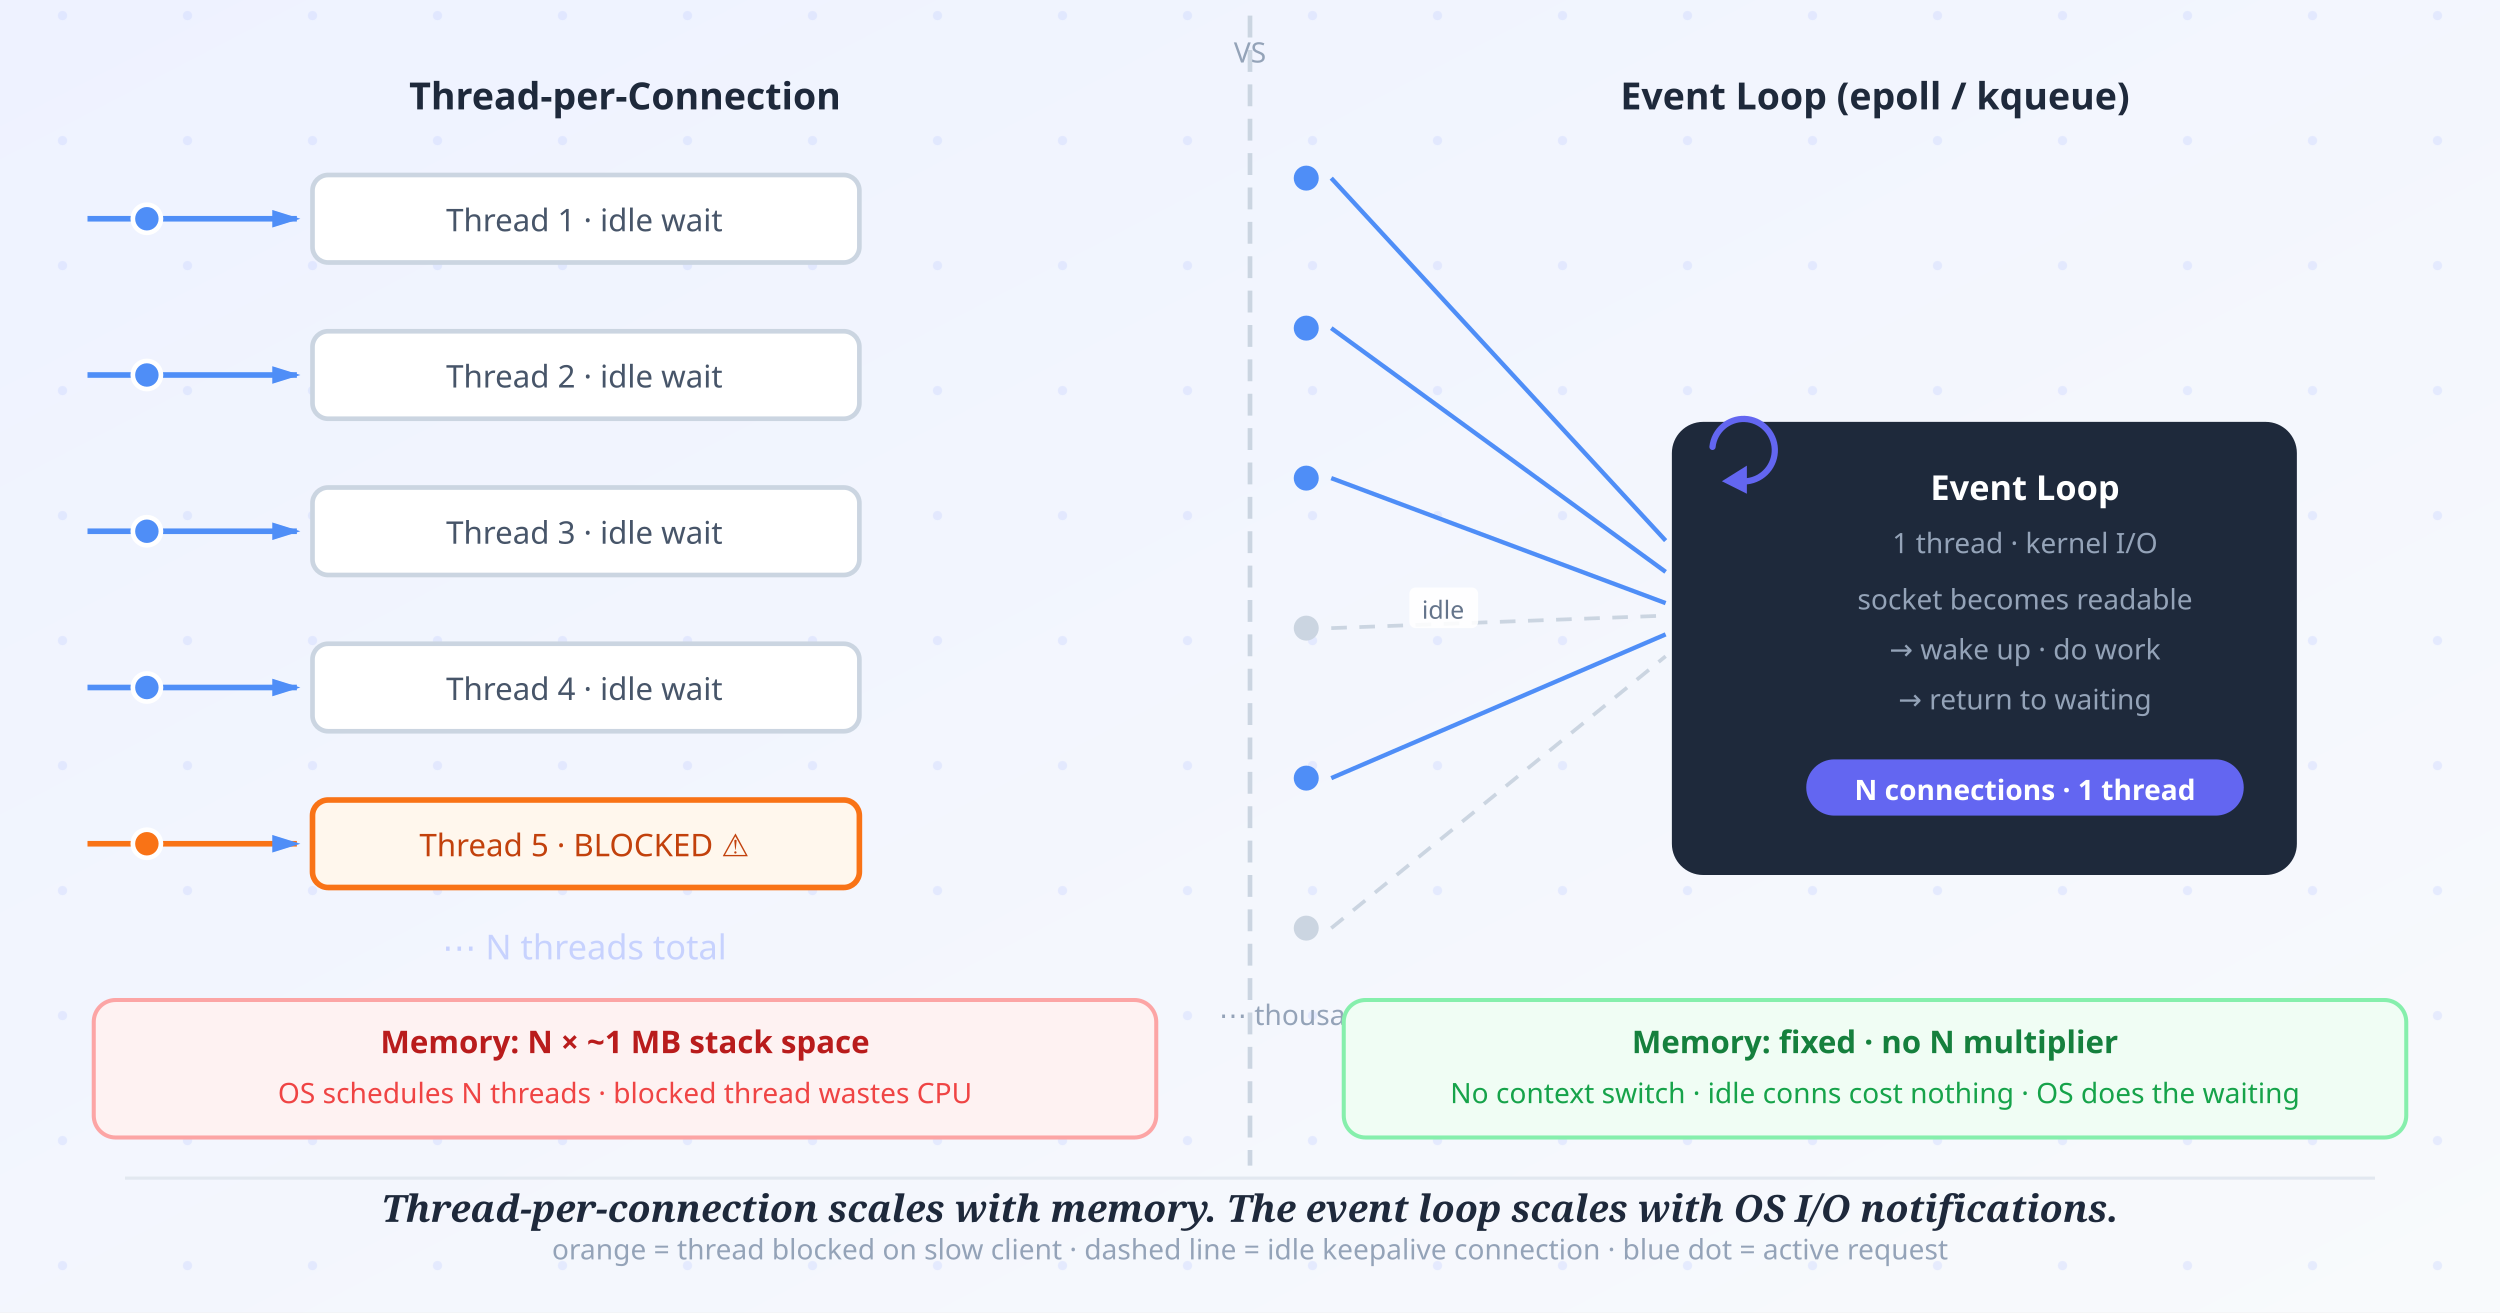
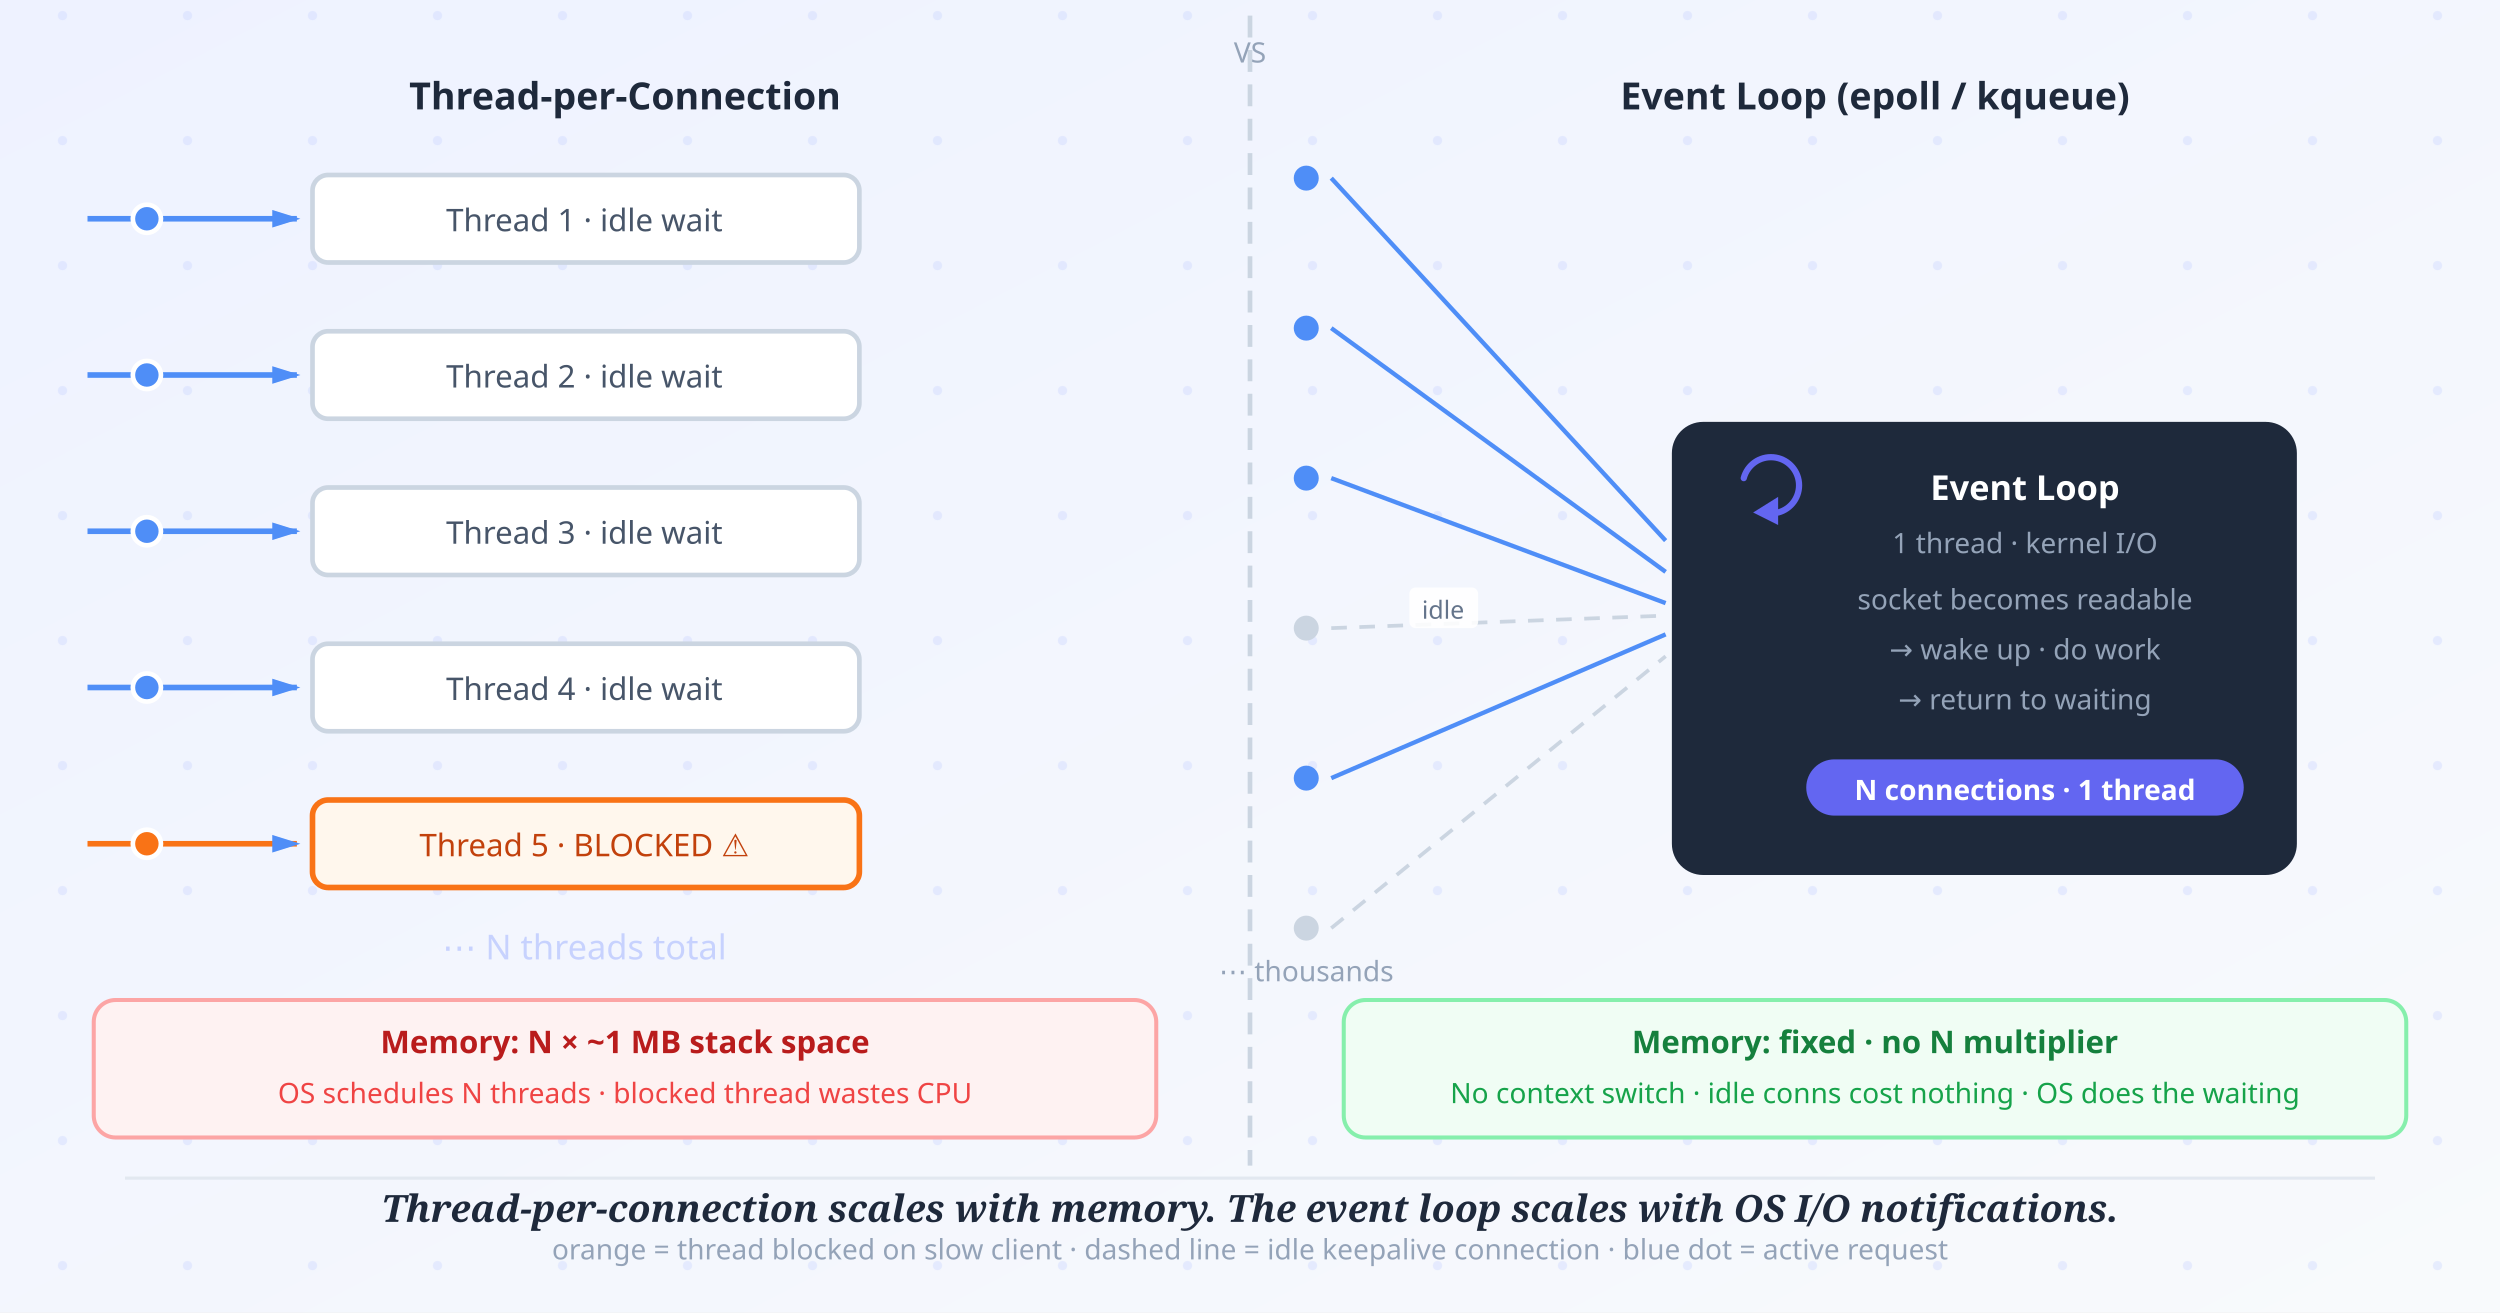
<svg xmlns="http://www.w3.org/2000/svg" viewBox="0 -25 800 420" width="800">
  <defs>
    <linearGradient id="bg" x1="0" y1="0" x2="1" y2="1">
      <stop offset="0%" stop-color="#eef2ff" />
      <stop offset="100%" stop-color="#f8fafc" />
    </linearGradient>
    <pattern id="dots" width="40" height="40" patternUnits="userSpaceOnUse">
      <circle cx="20" cy="20" r="1.5" fill="#c7d2fe" opacity="0.35" />
    </pattern>
    <marker id="arr" viewBox="0 0 8 5" refX="7" refY="2.5" markerWidth="5" markerHeight="5" orient="auto">
      <polygon points="0,0 8,2.5 0,5" fill="#4f8ef7" />
    </marker>
  </defs>
  <rect x="0" y="-25" width="800" height="420" fill="url(#bg)" />
  <rect x="0" y="-25" width="800" height="420" fill="url(#dots)" />
  <line x1="400" y1="-20" x2="400" y2="348" stroke="#cbd5e1" stroke-width="1.5" stroke-dasharray="7 4" />
  <text x="400" y="-5" font-family="system-ui,sans-serif" font-size="9" fill="#94a3b8" text-anchor="middle">VS</text>
  <text x="200" y="10" font-family="system-ui,sans-serif" font-size="12" font-weight="700" fill="#1e293b" text-anchor="middle">Thread-per-Connection</text>
  <line x1="28" y1="45" x2="95" y2="45" stroke="#4f8ef7" stroke-width="1.8" marker-end="url(#arr)" />
  <circle cx="47" cy="45" r="4.5" fill="#4f8ef7" stroke="white" stroke-width="1.5" />
  <rect x="100" y="31" width="175" height="28" rx="5" fill="white" stroke="#cbd5e1" stroke-width="1.5" />
  <text x="187" y="49" font-family="system-ui,sans-serif" font-size="10" fill="#475569" text-anchor="middle">Thread 1 · idle wait</text>
  <line x1="28" y1="95" x2="95" y2="95" stroke="#4f8ef7" stroke-width="1.8" marker-end="url(#arr)" />
  <circle cx="47" cy="95" r="4.5" fill="#4f8ef7" stroke="white" stroke-width="1.5" />
  <rect x="100" y="81" width="175" height="28" rx="5" fill="white" stroke="#cbd5e1" stroke-width="1.5" />
  <text x="187" y="99" font-family="system-ui,sans-serif" font-size="10" fill="#475569" text-anchor="middle">Thread 2 · idle wait</text>
  <line x1="28" y1="145" x2="95" y2="145" stroke="#4f8ef7" stroke-width="1.8" marker-end="url(#arr)" />
  <circle cx="47" cy="145" r="4.5" fill="#4f8ef7" stroke="white" stroke-width="1.5" />
  <rect x="100" y="131" width="175" height="28" rx="5" fill="white" stroke="#cbd5e1" stroke-width="1.5" />
  <text x="187" y="149" font-family="system-ui,sans-serif" font-size="10" fill="#475569" text-anchor="middle">Thread 3 · idle wait</text>
  <line x1="28" y1="195" x2="95" y2="195" stroke="#4f8ef7" stroke-width="1.8" marker-end="url(#arr)" />
  <circle cx="47" cy="195" r="4.5" fill="#4f8ef7" stroke="white" stroke-width="1.5" />
  <rect x="100" y="181" width="175" height="28" rx="5" fill="white" stroke="#cbd5e1" stroke-width="1.5" />
  <text x="187" y="199" font-family="system-ui,sans-serif" font-size="10" fill="#475569" text-anchor="middle">Thread 4 · idle wait</text>
  <line x1="28" y1="245" x2="95" y2="245" stroke="#f97316" stroke-width="1.8" marker-end="url(#arr)" />
  <circle cx="47" cy="245" r="4.5" fill="#f97316" stroke="white" stroke-width="1.5" />
  <rect x="100" y="231" width="175" height="28" rx="5" fill="#fff7ed" stroke="#f97316" stroke-width="1.8" />
  <text x="187" y="249" font-family="system-ui,sans-serif" font-size="10" fill="#c2410c" text-anchor="middle">Thread 5 · BLOCKED ⚠</text>
  <text x="187" y="282" font-family="system-ui,sans-serif" font-size="11" fill="#c7d2fe" text-anchor="middle">⋯  N threads total</text>
  <rect x="30" y="295" width="340" height="44" rx="7" fill="#fef2f2" stroke="#fca5a5" stroke-width="1.3" />
  <text x="200" y="312" font-family="system-ui,sans-serif" font-size="10" font-weight="600" fill="#b91c1c" text-anchor="middle">Memory: N × ~1 MB stack space</text>
  <text x="200" y="328" font-family="system-ui,sans-serif" font-size="9" fill="#ef4444" text-anchor="middle">OS schedules N threads · blocked thread wastes CPU</text>
  <text x="600" y="10" font-family="system-ui,sans-serif" font-size="12" font-weight="700" fill="#1e293b" text-anchor="middle">Event Loop  (epoll / kqueue)</text>
  <circle cx="418" cy="32" r="4" fill="#4f8ef7" />
  <circle cx="418" cy="80" r="4" fill="#4f8ef7" />
  <circle cx="418" cy="128" r="4" fill="#4f8ef7" />
  <circle cx="418" cy="176" r="4" fill="#cbd5e1" />
  <circle cx="418" cy="224" r="4" fill="#4f8ef7" />
  <circle cx="418" cy="272" r="4" fill="#cbd5e1" />
-   <text x="418" y="303" font-family="system-ui,sans-serif" font-size="9" fill="#94a3b8" text-anchor="middle">⋯ thousands</text>
+   <text x="418" y="289" font-family="system-ui,sans-serif" font-size="9" fill="#94a3b8" text-anchor="middle">⋯ thousands</text>
  <line x1="426" y1="32" x2="533" y2="148" stroke="#4f8ef7" stroke-width="1.4" />
  <line x1="426" y1="80" x2="533" y2="158" stroke="#4f8ef7" stroke-width="1.4" />
  <line x1="426" y1="128" x2="533" y2="168" stroke="#4f8ef7" stroke-width="1.4" />
  <line x1="426" y1="176" x2="533" y2="172" stroke="#cbd5e1" stroke-width="1.2" stroke-dasharray="5 4" />
  <line x1="426" y1="224" x2="533" y2="178" stroke="#4f8ef7" stroke-width="1.4" />
  <line x1="426" y1="272" x2="533" y2="185" stroke="#cbd5e1" stroke-width="1.2" stroke-dasharray="5 4" />
  <line x1="418" y1="176" x2="418" y2="176" stroke="none" />
  <rect x="451" y="163" width="22" height="13" rx="2" fill="white" opacity="0.88" />
  <text x="455" y="173" font-family="system-ui,sans-serif" font-size="8" fill="#64748b">idle</text>
  <rect x="535" y="110" width="200" height="145" rx="10" fill="#1e293b" />
-   <path d="M 548 118 A 10 10 0 1 1 559 129" fill="none" stroke="#6366f1" stroke-width="2" stroke-linecap="round" />
-   <polygon points="559,124 559,133 551,129" fill="#6366f1" />
+   <path d="M 558 128 A 9 9 0 1 1 569 139" fill="none" stroke="#6366f1" stroke-width="2" stroke-linecap="round" />
+   <polygon points="569,134 569,143 561,139" fill="#6366f1" />
  <text x="648" y="135" font-family="system-ui,sans-serif" font-size="11" font-weight="700" fill="white" text-anchor="middle">Event Loop</text>
  <text x="648" y="152" font-family="system-ui,sans-serif" font-size="9" fill="#94a3b8" text-anchor="middle">1 thread · kernel I/O</text>
  <text x="648" y="170" font-family="system-ui,sans-serif" font-size="9" fill="#94a3b8" text-anchor="middle">socket becomes readable</text>
  <text x="648" y="186" font-family="system-ui,sans-serif" font-size="9" fill="#94a3b8" text-anchor="middle">→ wake up · do work</text>
  <text x="648" y="202" font-family="system-ui,sans-serif" font-size="9" fill="#94a3b8" text-anchor="middle">→ return to waiting</text>
  <rect x="578" y="218" width="140" height="18" rx="9" fill="#6366f1" />
  <text x="648" y="231" font-family="system-ui,sans-serif" font-size="9" font-weight="600" fill="white" text-anchor="middle">N connections · 1 thread</text>
  <rect x="430" y="295" width="340" height="44" rx="7" fill="#f0fdf4" stroke="#86efac" stroke-width="1.3" />
  <text x="600" y="312" font-family="system-ui,sans-serif" font-size="10" font-weight="600" fill="#15803d" text-anchor="middle">Memory: fixed · no N multiplier</text>
  <text x="600" y="328" font-family="system-ui,sans-serif" font-size="9" fill="#16a34a" text-anchor="middle">No context switch · idle conns cost nothing · OS does the waiting</text>
  <line x1="40" y1="352" x2="760" y2="352" stroke="#e2e8f0" stroke-width="1" />
  <text x="400" y="366" font-family="Georgia,serif" font-size="12" font-weight="700" font-style="italic" fill="#1e293b" text-anchor="middle">Thread-per-connection scales with memory. The event loop scales with OS I/O notifications.</text>
  <text x="400" y="378" font-family="system-ui,sans-serif" font-size="9" fill="#94a3b8" text-anchor="middle">orange = thread blocked on slow client · dashed line = idle keepalive connection · blue dot = active request</text>
</svg>
